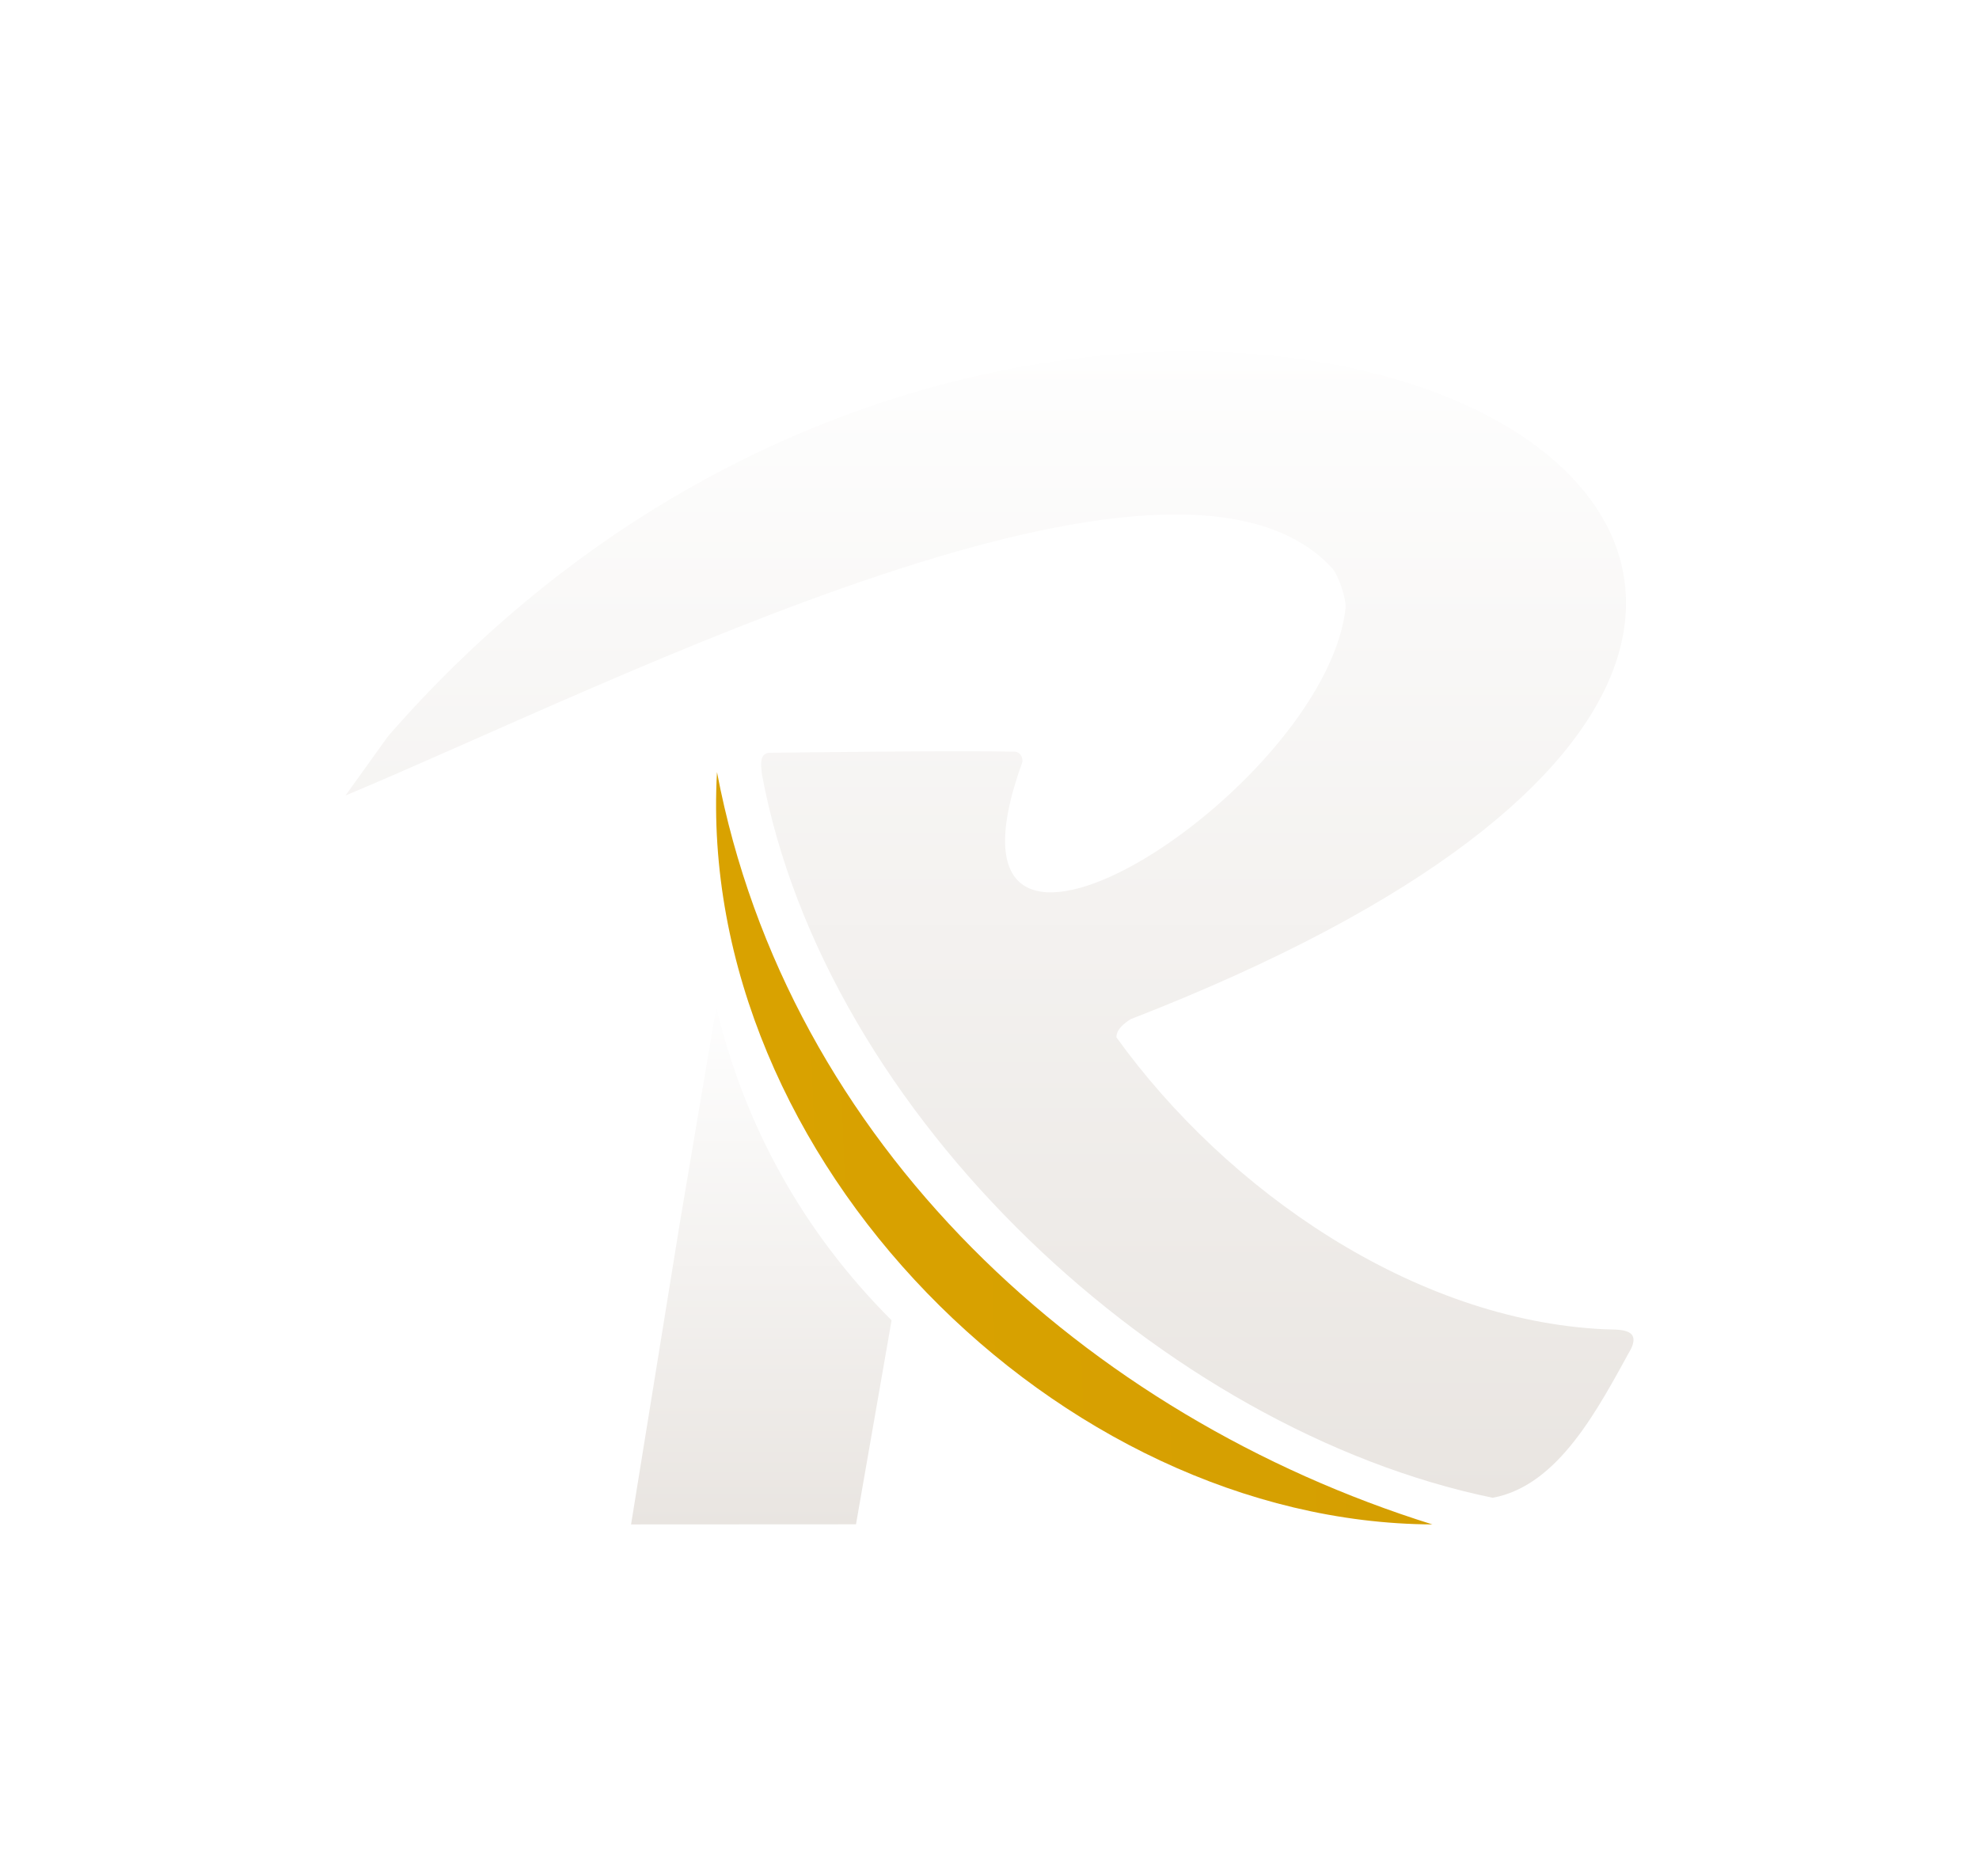
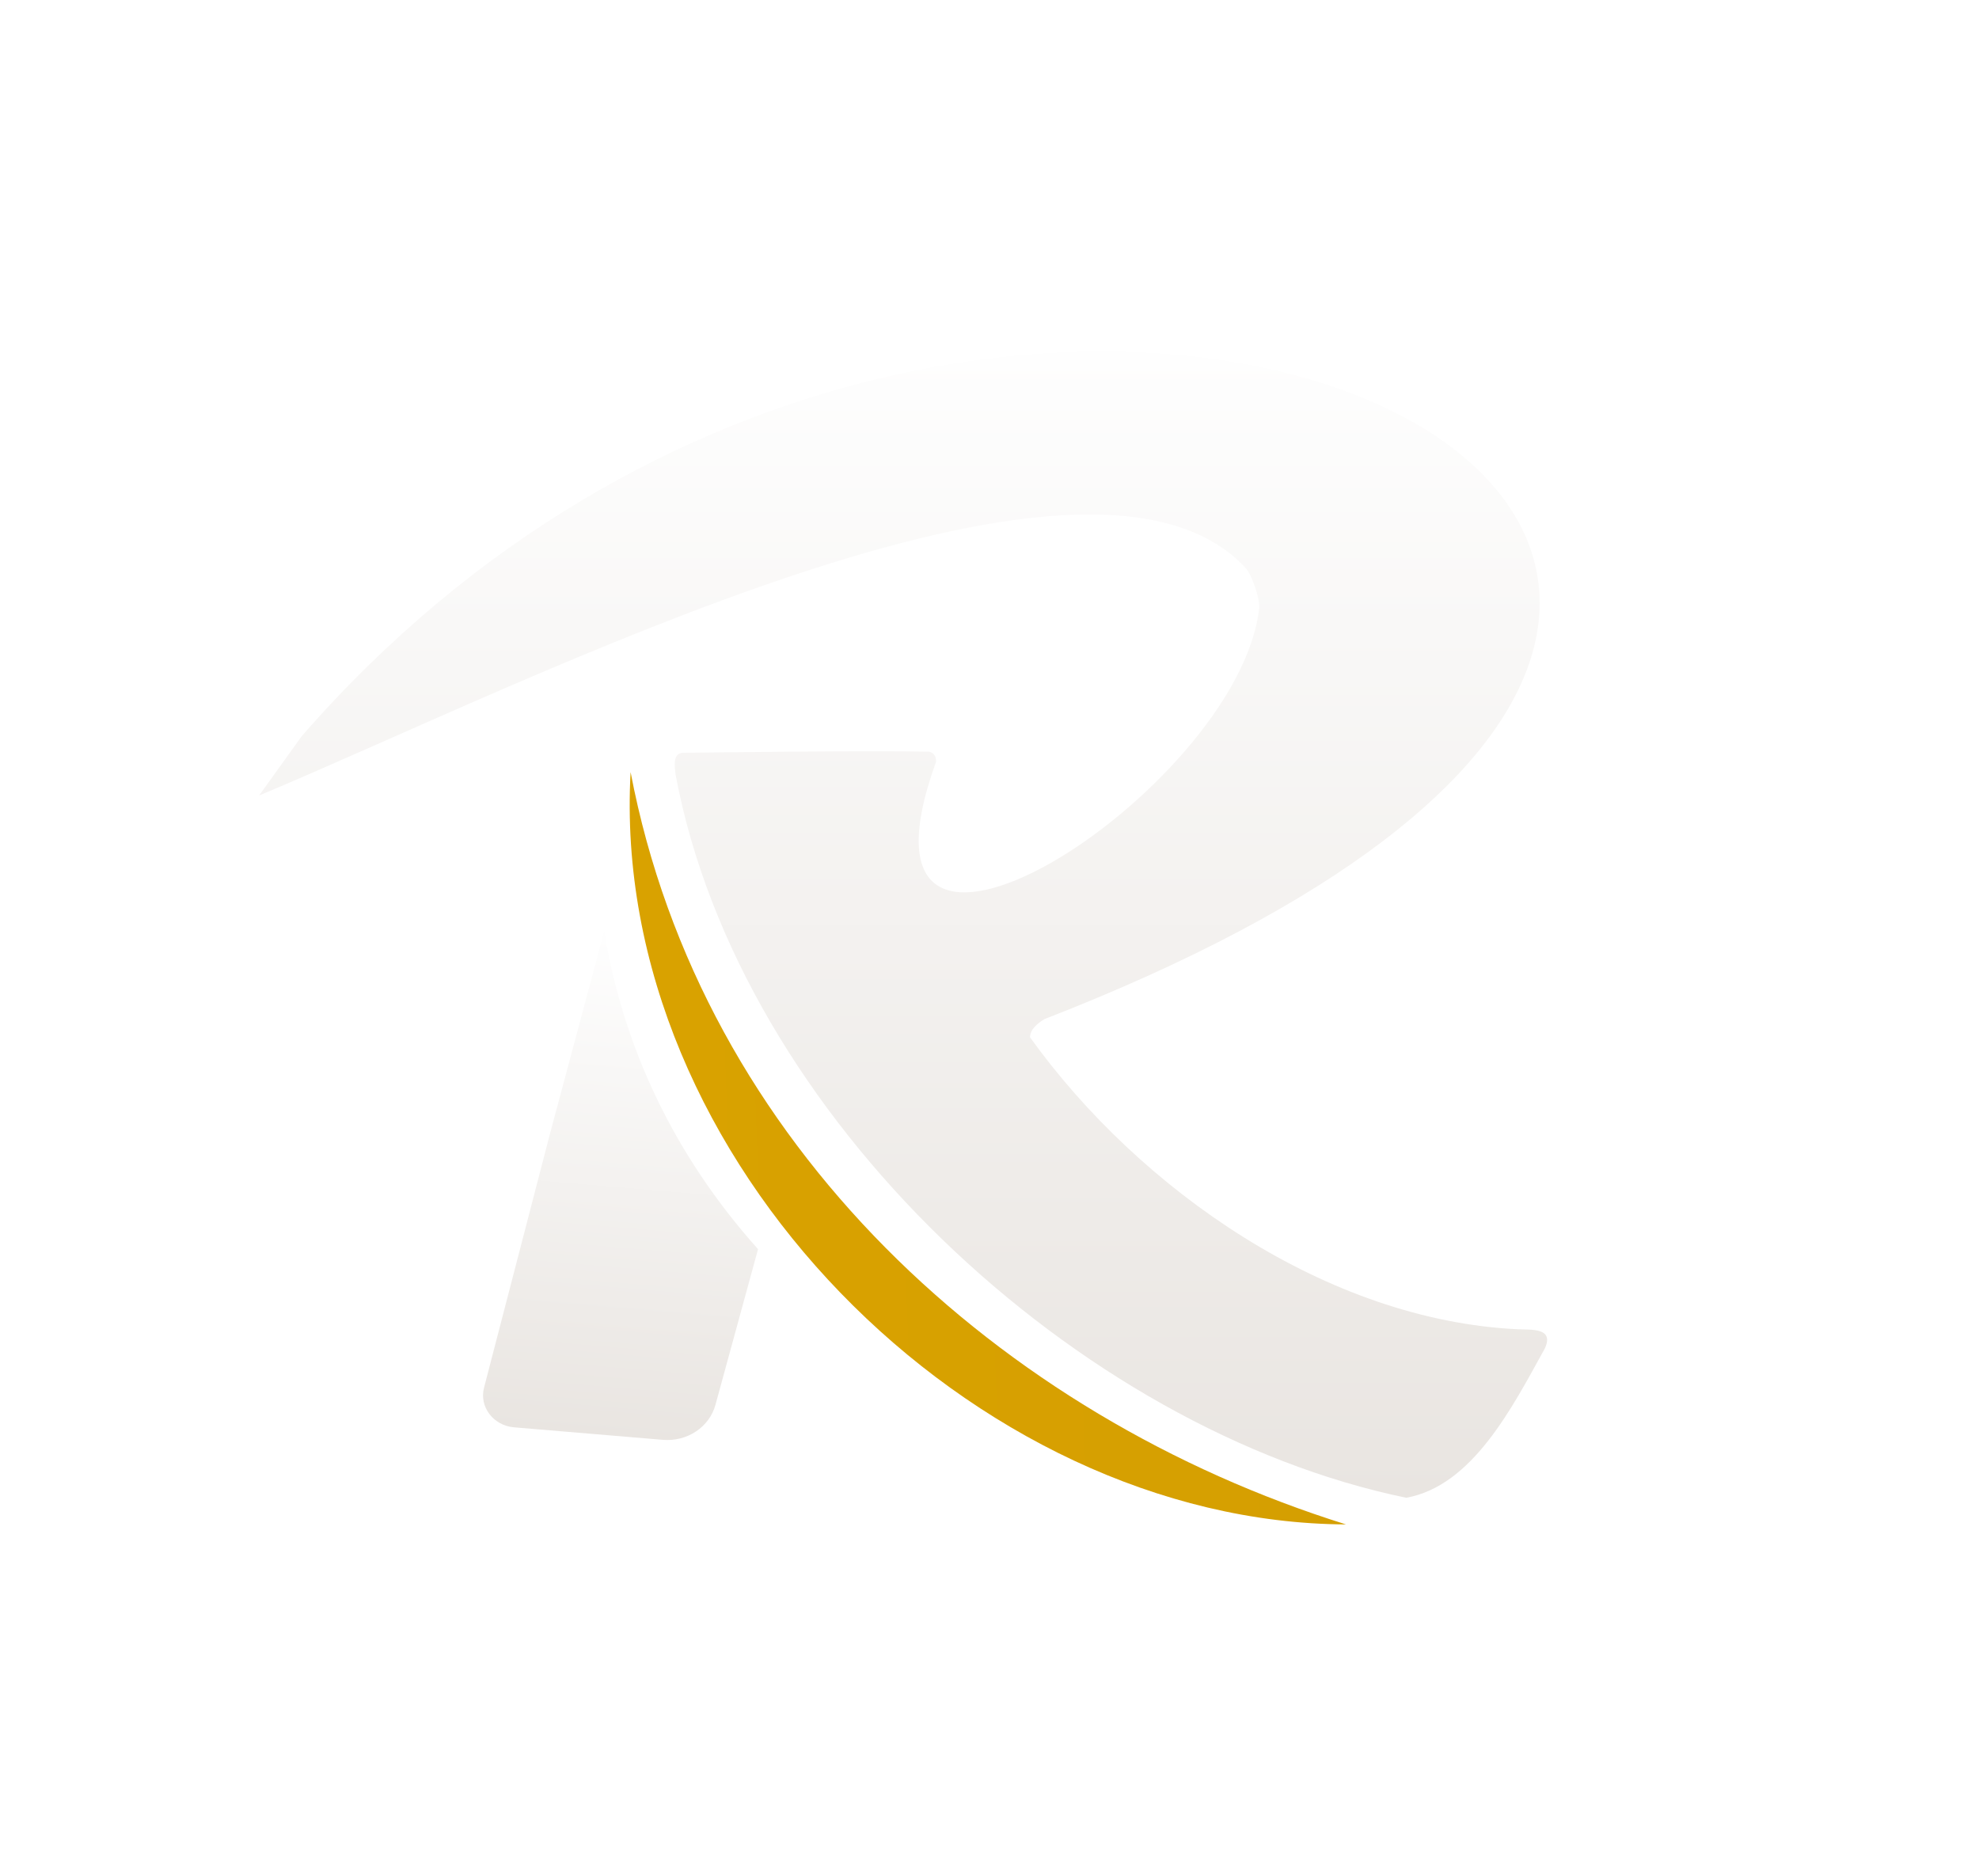
<svg xmlns="http://www.w3.org/2000/svg" id="Layer_1" version="1.1" viewBox="0 0 2451.32 2323.73">
  <defs>
    <style>
      .st0 {
        fill: url(#linear-gradient2);
      }

      .st1 {
        fill: url(#linear-gradient1);
      }

      .st2 {
        fill: url(#linear-gradient);
      }
    </style>
-     <linearGradient id="linear-gradient" x1="1225.66" y1="-2472.67" x2="1225.66" y2="-3892.61" gradientTransform="translate(0 4328)" gradientUnits="userSpaceOnUse">
+     <linearGradient id="linear-gradient" x1="1118.65" y1="4796.67" x2="1118.65" y2="6216.61" gradientTransform="translate(0 6652) scale(1 -1)" gradientUnits="userSpaceOnUse">
      <stop offset="0" stop-color="#e9e5e1" />
      <stop offset="1" stop-color="#fefefe" />
    </linearGradient>
-     <linearGradient id="linear-gradient1" x1="1066.94" y1="-2794.62" x2="1920.2" y2="-2794.62" gradientTransform="translate(-56.61 4271.86) rotate(-2.18)" gradientUnits="userSpaceOnUse">
+     <linearGradient id="linear-gradient1" x1="1002.01" y1="5165.49" x2="1855.27" y2="5165.49" gradientTransform="translate(-8.54 6638.55) rotate(-2.18) scale(1 -1)" gradientUnits="userSpaceOnUse">
      <stop offset="0" stop-color="#d9a200" />
      <stop offset="1" stop-color="#d59f01" />
    </linearGradient>
-     <linearGradient id="linear-gradient2" x1="938.97" y1="-272.48" x2="938.97" y2="-913.14" gradientTransform="translate(4.06 2160.82)" gradientUnits="userSpaceOnUse">
+     <linearGradient id="linear-gradient2" x1="449.07" y1="2874.35" x2="449.07" y2="3532.6" gradientTransform="translate(81.07 4434.68) rotate(4.84) scale(1 -.94)" gradientUnits="userSpaceOnUse">
      <stop offset="0" stop-color="#e9e5e1" />
      <stop offset="1" stop-color="#fefefe" />
    </linearGradient>
  </defs>
-   <path class="st2" d="M427.96,985.41c335.91-140.38,1025.22-494.36,1222.02-281.76,7.66,8.27,18.05,38.56,16.7,50.2-26.55,228.23-530.55,550.01-400.25,189.88.39-6.29-2.51-11.45-8.84-12.64-77.23-1.42-241.46.71-305.42,1.41-12.08,1.55-9.47,16.55-8.37,26.86,79.2,424.45,499.63,812.26,905.07,895.97,81.96-14.83,131.11-111.5,171.75-185.13,11.65-25.71-16.7-22.82-33.63-23.62-235.39-11.1-467.45-171.61-604.14-361.63-.03-9.86,9.45-17.24,17.65-22.46,1472.67-572.36-58.33-1339.18-919.75-350.59" />
-   <path class="st1" d="M1774.25,1888.34c-461.42-2.08-912.83-452.12-886.14-931.89,88.1,462.32,458.59,798.27,886.14,931.89Z" />
-   <path class="st0" d="M1060.3,1888.19l-278.62.15,60.74-375.42,44.85-265.24c34.44,144.8,106.16,276.95,217.1,387.83l-44.07,252.67h0Z" />
+   <path class="st2" d="M320.96,985.41c335.91-140.38,1025.22-494.36,1222.02-281.76,7.66,8.27,18.05,38.56,16.7,50.2-26.55,228.23-530.55,550.01-400.25,189.88.39-6.29-2.51-11.45-8.84-12.64-77.23-1.42-241.46.71-305.42,1.41-12.08,1.55-9.47,16.55-8.37,26.86,79.2,424.45,499.63,812.26,905.07,895.97,81.96-14.83,131.11-111.5,171.75-185.13,11.65-25.71-16.7-22.82-33.63-23.62-235.39-11.1-467.45-171.61-604.14-361.63-.03-9.86,9.45-17.24,17.65-22.46,1472.67-572.36-58.33-1339.18-919.75-350.59" />
+   <path class="st1" d="M1667.25,1888.34c-461.42-2.08-912.83-452.12-886.14-931.89,88.1,462.32,458.59,798.27,886.14,931.89h0Z" />
+   <path class="st0" d="M821.03,1783.56l-184.35-15.5c-25.58-2.15-43.26-25.44-37.16-48.95l81.27-313,67.63-252.65c23.41,143.03,86.01,277.06,190.53,393.92l-52.74,192.82c-7.55,27.61-35.05,45.9-65.19,43.37h0Z" />
</svg>
